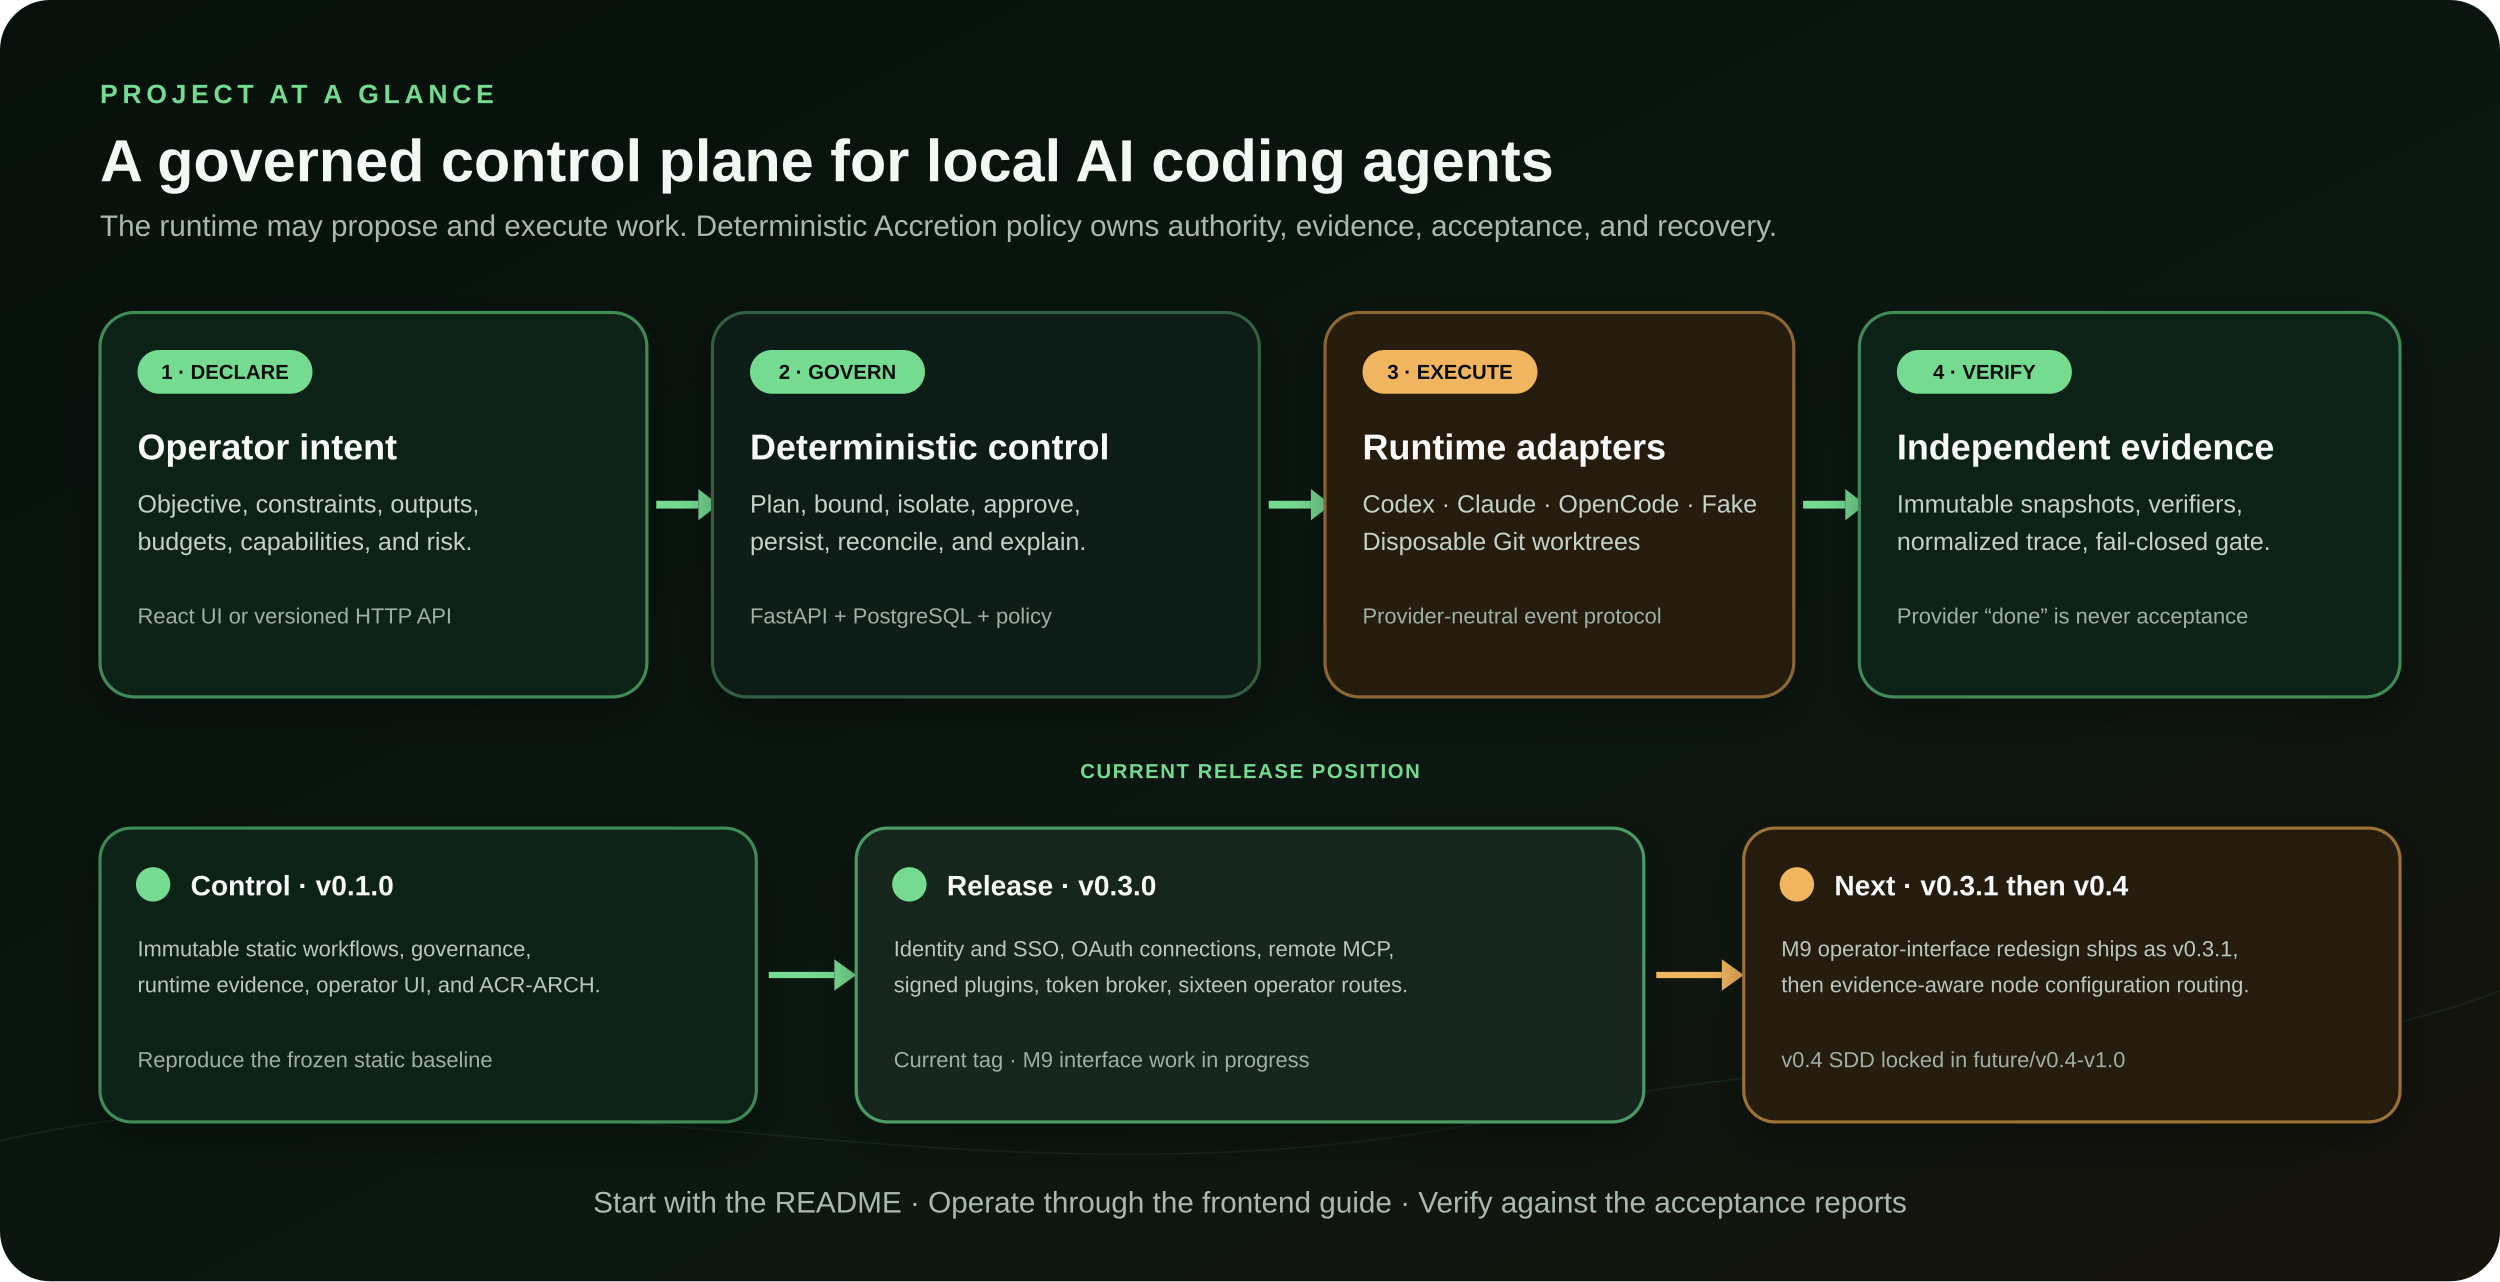
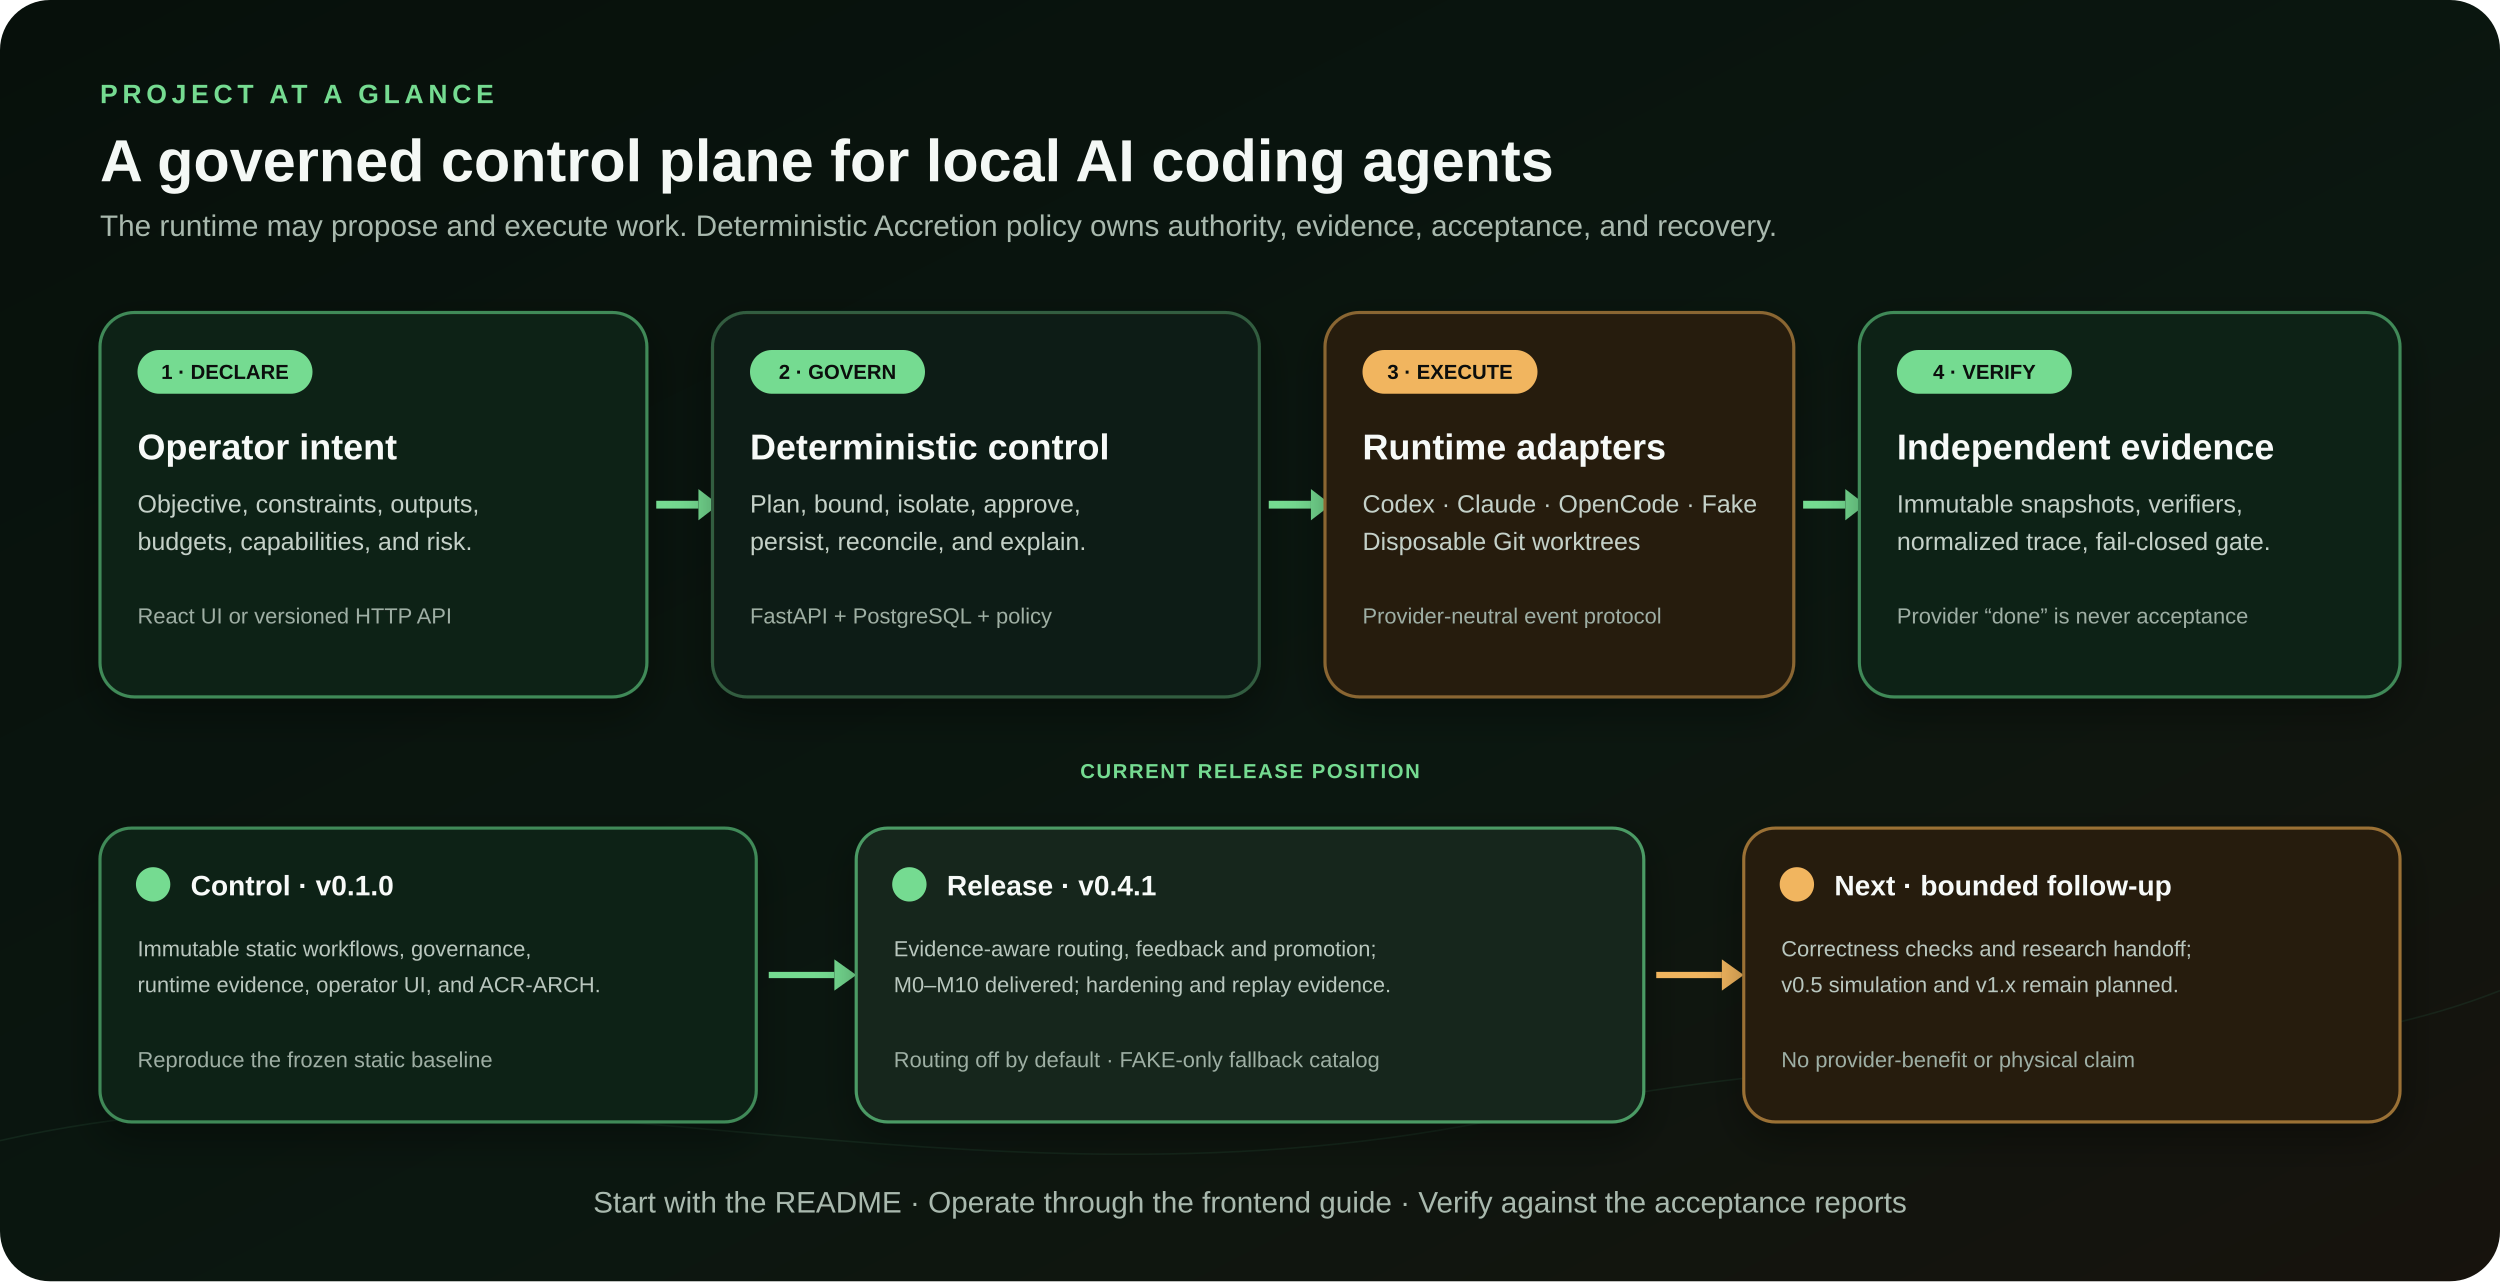
<svg xmlns="http://www.w3.org/2000/svg" width="1600" height="820" viewBox="0 0 1600 820" role="img" aria-labelledby="title description">
  <defs>
    <linearGradient id="bg" x1="0" y1="0" x2="1" y2="1">
      <stop stop-color="#07100b" />
      <stop offset=".58" stop-color="#0b1710" />
      <stop offset="1" stop-color="#17130d" />
    </linearGradient>
    <linearGradient id="greenCard" x1="0" y1="0" x2="1" y2="1">
      <stop stop-color="#153522" />
      <stop offset="1" stop-color="#0d2116" />
    </linearGradient>
    <linearGradient id="amberCard" x1="0" y1="0" x2="1" y2="1">
      <stop stop-color="#352713" />
      <stop offset="1" stop-color="#20180e" />
    </linearGradient>
    <filter id="shadow" x="-20%" y="-20%" width="140%" height="150%">
      <feDropShadow dx="0" dy="10" stdDeviation="13" flood-color="#000" flood-opacity=".34" />
    </filter>
    <marker id="arrow" viewBox="0 0 10 10" refX="9" refY="5" markerWidth="8" markerHeight="8" orient="auto">
      <path d="M0 0 10 5 0 10Z" fill="#75db91" />
    </marker>
    <style>
      text{font-family:Arial,Helvetica,sans-serif}.eyebrow{fill:#75db91;font-size:17px;font-weight:700;letter-spacing:3px}.heading{fill:#f4f8f5;font-size:38px;font-weight:700}.subtitle{fill:#a9b9ae;font-size:19px}.card-title{fill:#f7faf8;font-size:23px;font-weight:700}.copy{fill:#c4d1c8;font-size:16px}.small{fill:#9eafa4;font-size:14px}.pill{fill:#07100b;font-size:13px;font-weight:800;text-anchor:middle;dominant-baseline:central}.stage{fill:#f4f8f5;font-size:18px;font-weight:700;text-anchor:middle}.stage-copy{fill:#afbeb5;font-size:14px;text-anchor:middle}.status-title{fill:#f7faf8;font-size:18px;font-weight:700}.status-copy{fill:#b9c7be;font-size:14px}.flow-label{fill:#75db91;font-size:13px;font-weight:700;letter-spacing:1px;text-anchor:middle}
    </style>
  </defs>
  <rect width="1600" height="820" rx="32" fill="url(#bg)" />
  <path d="M0 730C310 660 620 790 970 714c278-60 462-14 630-80" fill="none" stroke="#1d3a29" opacity=".45" />
  <text x="64" y="66" class="eyebrow">PROJECT AT A GLANCE</text>
  <text x="64" y="116" class="heading">A governed control plane for local AI coding agents</text>
  <text x="64" y="151" class="subtitle">The runtime may propose and execute work. Deterministic Accretion policy owns authority, evidence, acceptance, and recovery.</text>
  <g filter="url(#shadow)">
    <rect x="64" y="200" width="350" height="246" rx="22" fill="#102218" stroke="#3f8a58" stroke-width="2" />
    <rect x="88" y="224" width="112" height="28" rx="14" fill="#75db91" />
    <text x="144" y="238" class="pill">1 · DECLARE</text>
    <text x="88" y="294" class="card-title">Operator intent</text>
    <text x="88" y="328" class="copy">Objective, constraints, outputs,</text>
    <text x="88" y="352" class="copy">budgets, capabilities, and risk.</text>
    <text x="88" y="399" class="small">React UI or versioned HTTP API</text>
  </g>
  <path d="M420 323H447" stroke="#75db91" stroke-width="5" />
  <path d="M447 313L460 323 447 333Z" fill="#75db91" />
  <g filter="url(#shadow)">
    <rect x="456" y="200" width="350" height="246" rx="22" fill="#101d15" stroke="#315d40" stroke-width="2" />
    <rect x="480" y="224" width="112" height="28" rx="14" fill="#75db91" />
    <text x="536" y="238" class="pill">2 · GOVERN</text>
    <text x="480" y="294" class="card-title">Deterministic control</text>
    <text x="480" y="328" class="copy">Plan, bound, isolate, approve,</text>
    <text x="480" y="352" class="copy">persist, reconcile, and explain.</text>
    <text x="480" y="399" class="small">FastAPI + PostgreSQL + policy</text>
  </g>
  <path d="M812 323H839" stroke="#75db91" stroke-width="5" />
  <path d="M839 313L852 323 839 333Z" fill="#75db91" />
  <g filter="url(#shadow)">
    <rect x="848" y="200" width="300" height="246" rx="22" fill="#261c10" stroke="#8a6631" stroke-width="2" />
    <rect x="872" y="224" width="112" height="28" rx="14" fill="#f1b55e" />
    <text x="928" y="238" class="pill">3 · EXECUTE</text>
    <text x="872" y="294" class="card-title">Runtime adapters</text>
    <text x="872" y="328" class="copy">Codex · Claude · OpenCode · Fake</text>
    <text x="872" y="352" class="copy">Disposable Git worktrees</text>
    <text x="872" y="399" class="small">Provider-neutral event protocol</text>
  </g>
  <path d="M1154 323H1181" stroke="#75db91" stroke-width="5" />
  <path d="M1181 313L1194 323 1181 333Z" fill="#75db91" />
  <g filter="url(#shadow)">
    <rect x="1190" y="200" width="346" height="246" rx="22" fill="#102218" stroke="#3f8a58" stroke-width="2" />
    <rect x="1214" y="224" width="112" height="28" rx="14" fill="#75db91" />
    <text x="1270" y="238" class="pill">4 · VERIFY</text>
    <text x="1214" y="294" class="card-title">Independent evidence</text>
    <text x="1214" y="328" class="copy">Immutable snapshots, verifiers,</text>
    <text x="1214" y="352" class="copy">normalized trace, fail-closed gate.</text>
    <text x="1214" y="399" class="small">Provider “done” is never acceptance</text>
  </g>
  <text x="800" y="498" class="flow-label">CURRENT RELEASE POSITION</text>
  <g filter="url(#shadow)">
    <rect x="64" y="530" width="420" height="188" rx="20" fill="#102218" stroke="#3f8a58" stroke-width="2" />
    <circle cx="98" cy="566" r="11" fill="#75db91" />
    <text x="122" y="573" class="status-title">Control · v0.1.0</text>
    <text x="88" y="612" class="status-copy">Immutable static workflows, governance,</text>
    <text x="88" y="635" class="status-copy">runtime evidence, operator UI, and ACR-ARCH.</text>
    <text x="88" y="683" class="small">Reproduce the frozen static baseline</text>
  </g>
  <path d="M492 624H534" stroke="#75db91" stroke-width="4" />
  <path d="M534 614L548 624 534 634Z" fill="#75db91" />
  <g filter="url(#shadow)">
    <rect x="548" y="530" width="504" height="188" rx="20" fill="#14251a" stroke="#4c9b65" stroke-width="2" />
    <circle cx="582" cy="566" r="11" fill="#75db91" />
-     <text x="606" y="573" class="status-title">Release · v0.3.0</text>
-     <text x="572" y="612" class="status-copy">Identity and SSO, OAuth connections, remote MCP,</text>
-     <text x="572" y="635" class="status-copy">signed plugins, token broker, sixteen operator routes.</text>
-     <text x="572" y="683" class="small">Current tag · M9 interface work in progress</text>
+     <text x="606" y="573" class="status-title">Release · v0.4.1</text>
+     <text x="572" y="612" class="status-copy">Evidence-aware routing, feedback and promotion;</text>
+     <text x="572" y="635" class="status-copy">M0–M10 delivered; hardening and replay evidence.</text>
+     <text x="572" y="683" class="small">Routing off by default · FAKE-only fallback catalog</text>
  </g>
  <path d="M1060 624H1102" stroke="#f1b55e" stroke-width="4" />
  <path d="M1102 614L1116 624 1102 634Z" fill="#f1b55e" />
  <g filter="url(#shadow)">
    <rect x="1116" y="530" width="420" height="188" rx="20" fill="#261c10" stroke="#9b7135" stroke-width="2" />
    <circle cx="1150" cy="566" r="11" fill="#f1b55e" />
-     <text x="1174" y="573" class="status-title">Next · v0.3.1 then v0.4</text>
-     <text x="1140" y="612" class="status-copy">M9 operator-interface redesign ships as v0.3.1,</text>
-     <text x="1140" y="635" class="status-copy">then evidence-aware node configuration routing.</text>
-     <text x="1140" y="683" class="small">v0.4 SDD locked in future/v0.4-v1.0</text>
+     <text x="1174" y="573" class="status-title">Next · bounded follow-up</text>
+     <text x="1140" y="612" class="status-copy">Correctness checks and research handoff;</text>
+     <text x="1140" y="635" class="status-copy">v0.5 simulation and v1.x remain planned.</text>
+     <text x="1140" y="683" class="small">No provider-benefit or physical claim</text>
  </g>
  <text x="800" y="776" class="subtitle" text-anchor="middle">Start with the README · Operate through the frontend guide · Verify against the acceptance reports</text>
</svg>
